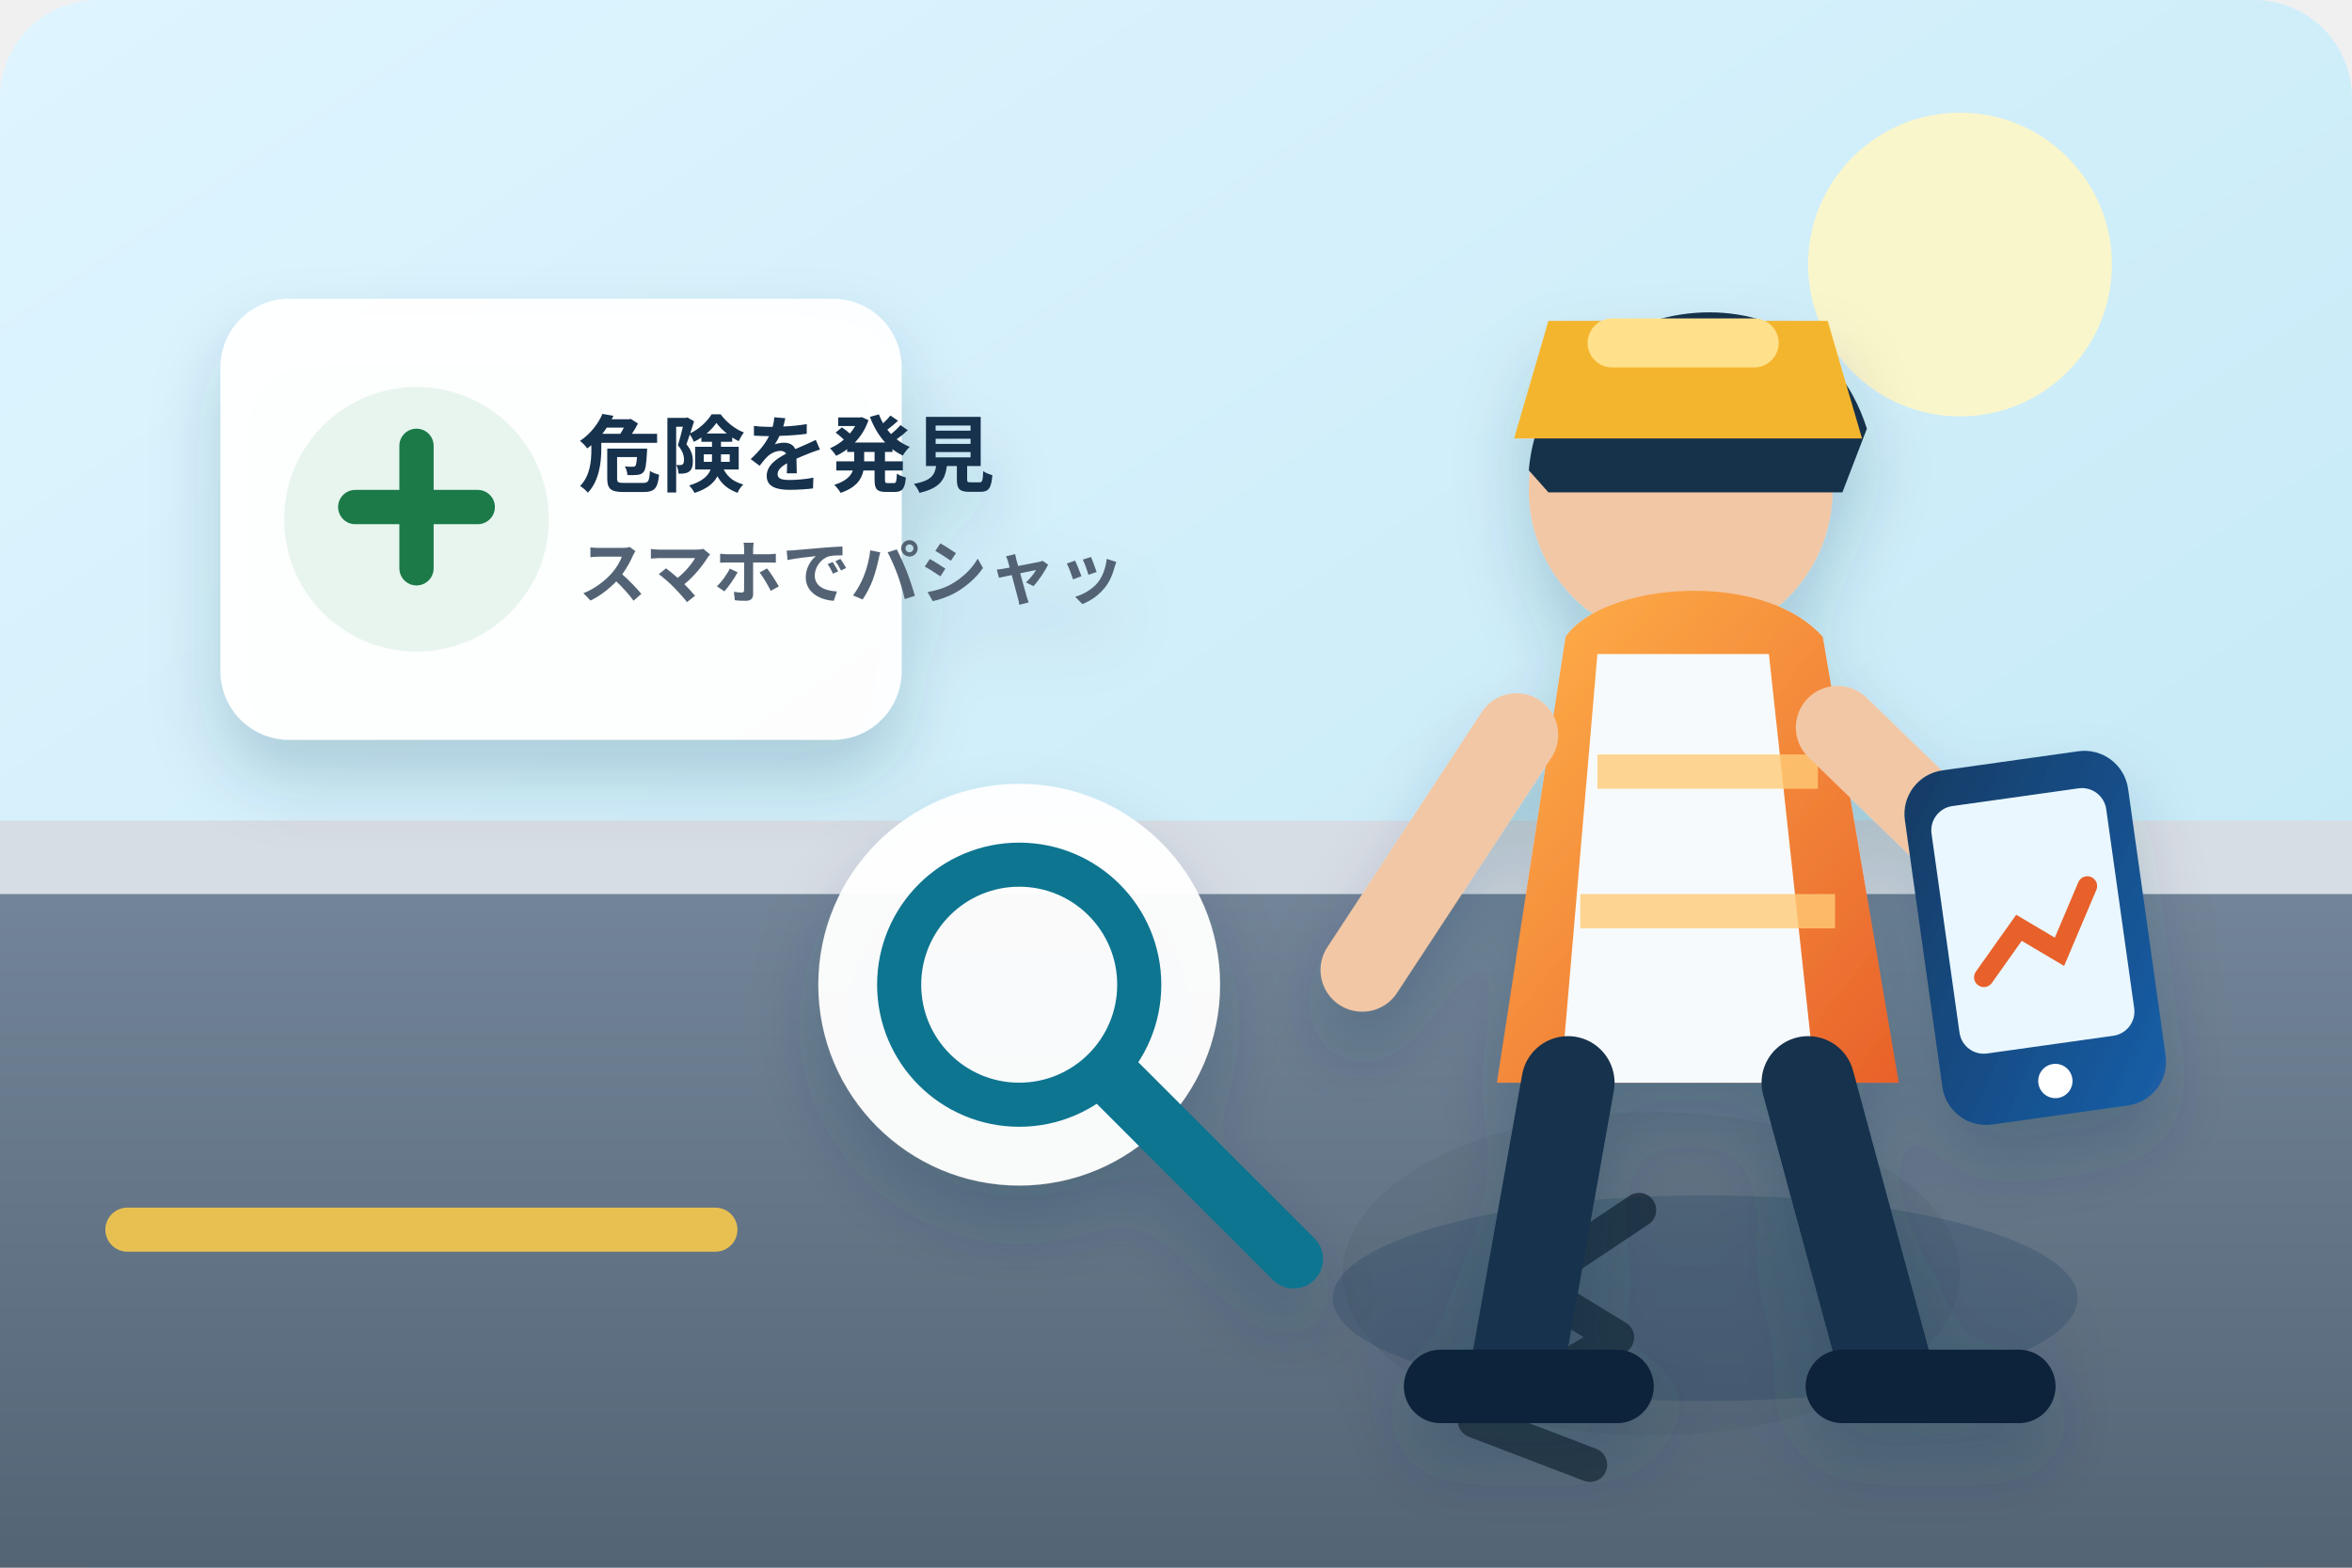
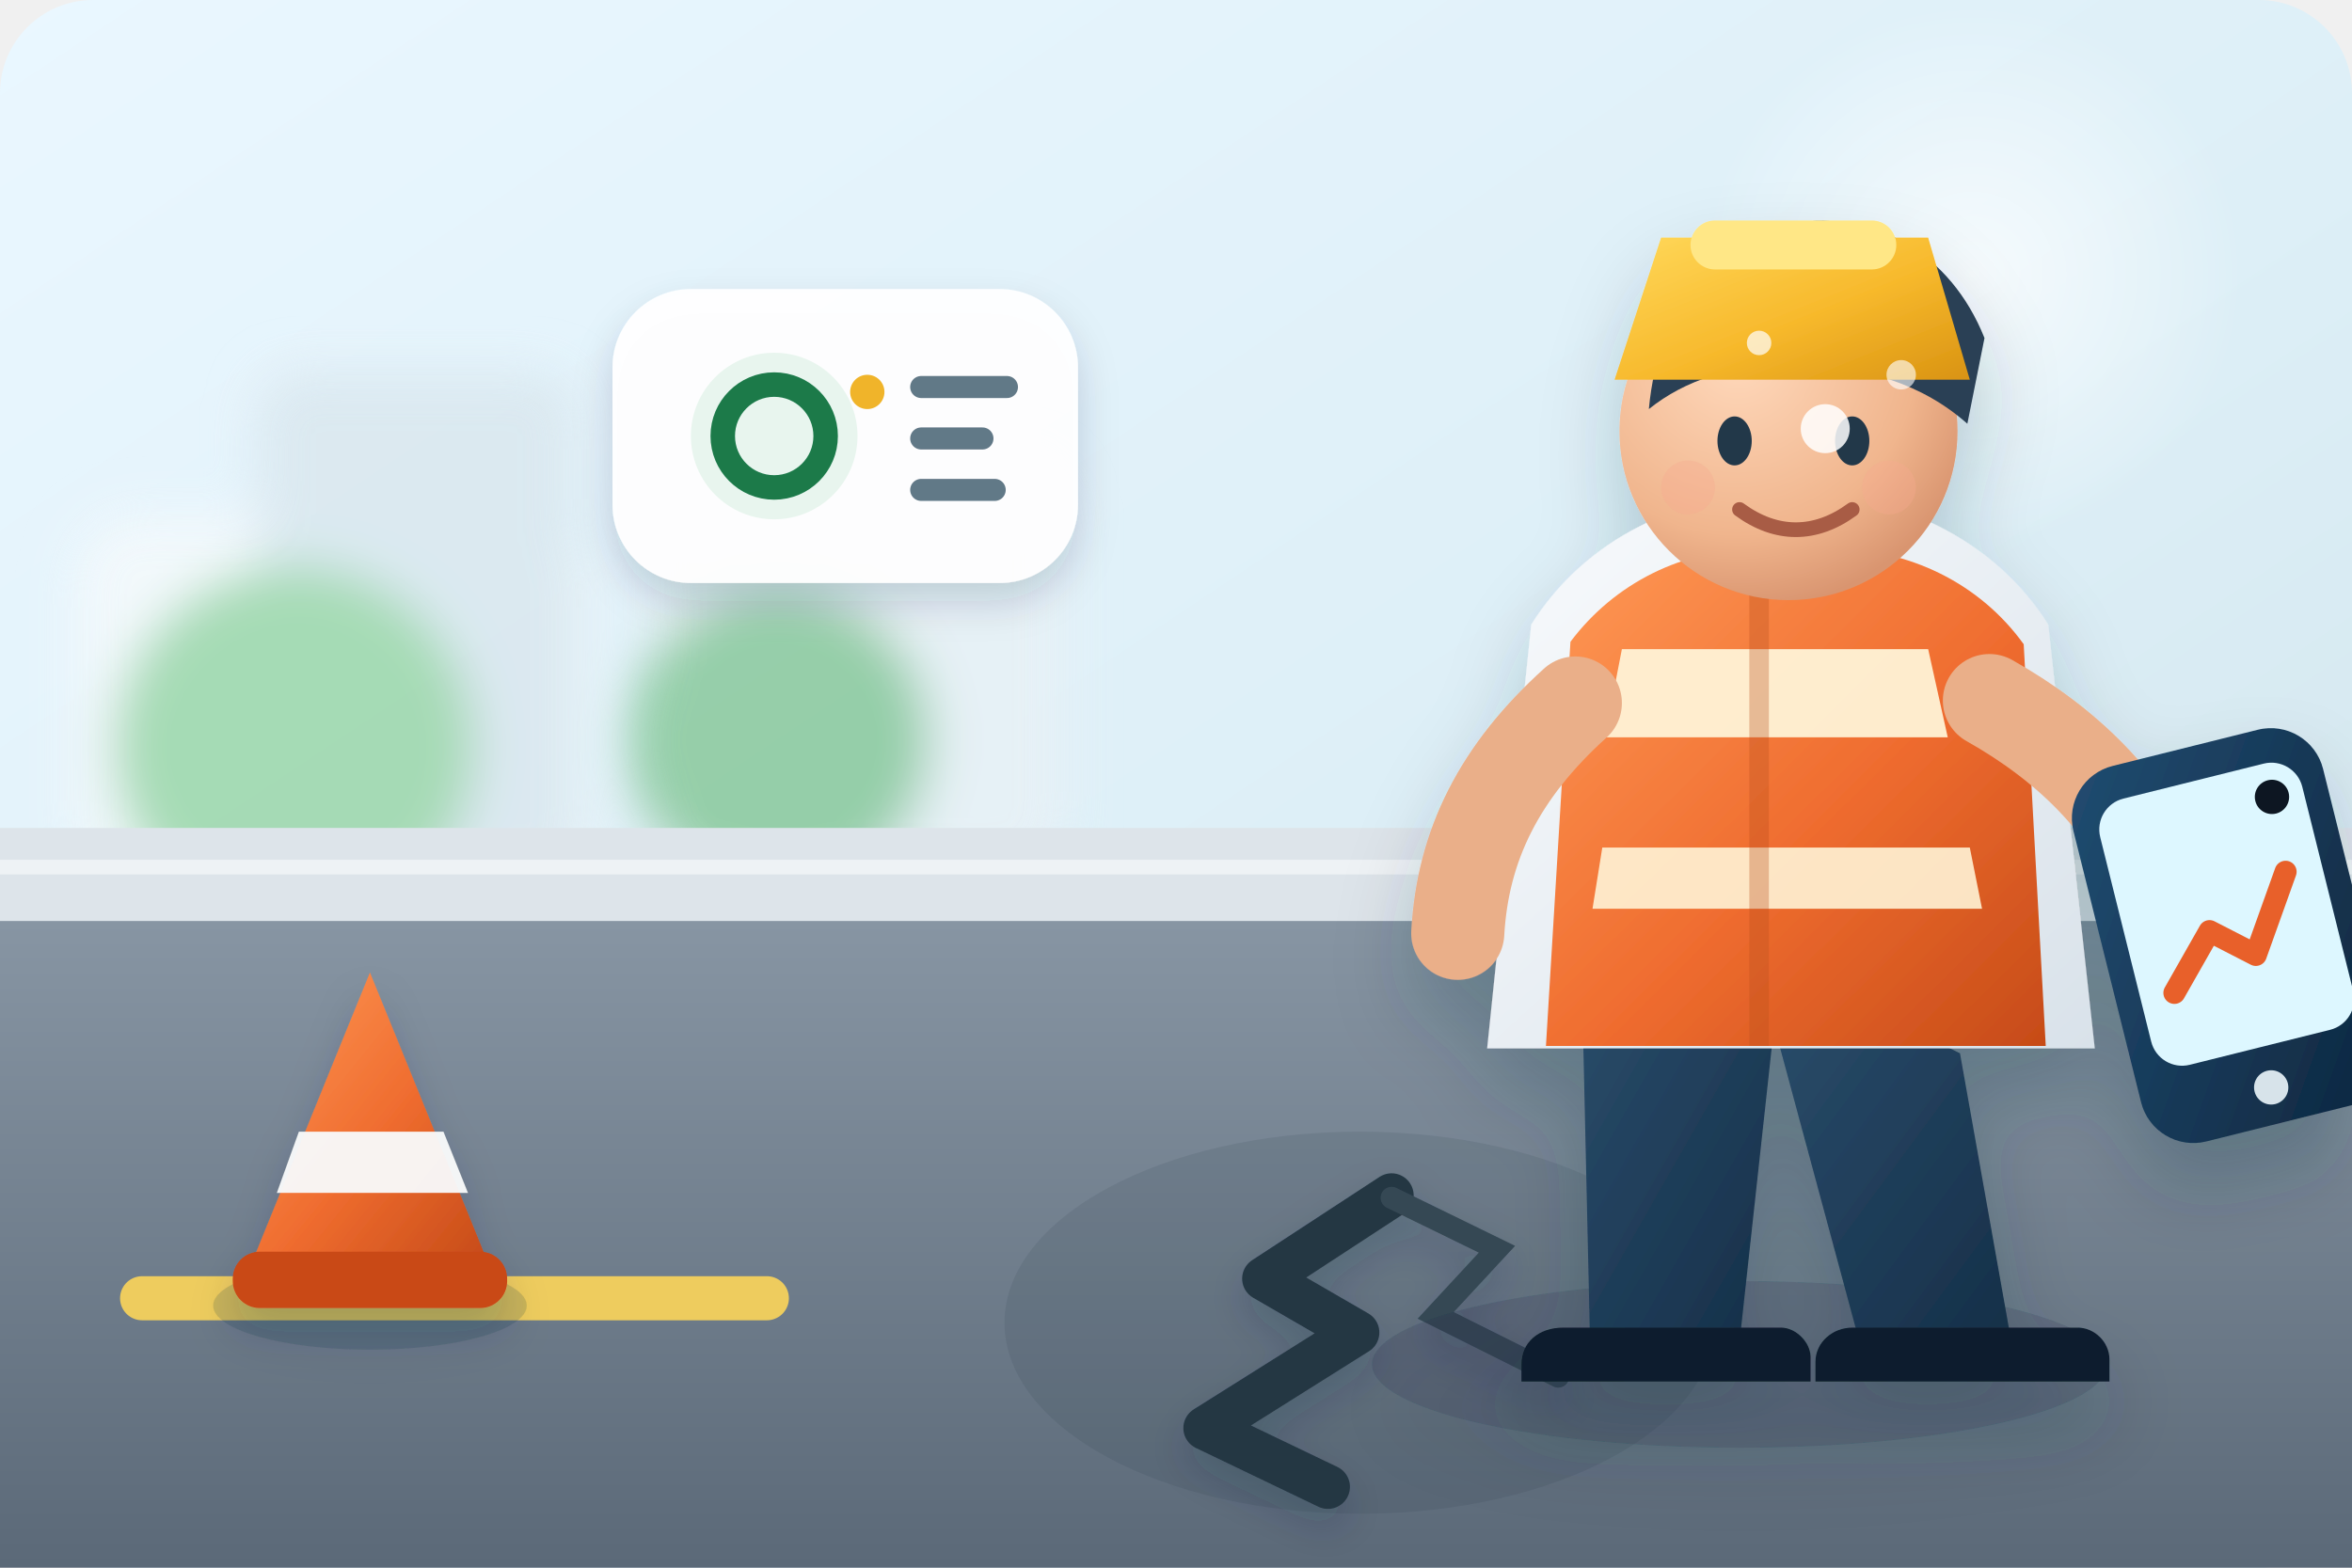
<svg xmlns="http://www.w3.org/2000/svg" viewBox="0 0 960 640" role="img" aria-labelledby="title desc">
  <defs>
-     <linearGradient id="sky" x1="0" y1="0" x2="1" y2="1">
-       <stop stop-color="#DFF5FF" />
-       <stop offset="1" stop-color="#BFE7F4" />
+     <linearGradient id="bg" x1="0" y1="0" x2="1" y2="1">
+       <stop stop-color="#EAF7FF" />
+       <stop offset=".55" stop-color="#DDEFF7" />
+       <stop offset="1" stop-color="#CFE2E9" />
    </linearGradient>
    <linearGradient id="road" x1="0" y1="0" x2="0" y2="1">
-       <stop stop-color="#75879B" />
-       <stop offset="1" stop-color="#536475" />
+       <stop stop-color="#8C9AA8" />
+       <stop offset="1" stop-color="#5B6978" />
+     </linearGradient>
+     <linearGradient id="helmet" x1="0" y1="0" x2="1" y2="1">
+       <stop stop-color="#FFD85A" />
+       <stop offset=".55" stop-color="#F7B92C" />
+       <stop offset="1" stop-color="#D99312" />
    </linearGradient>
    <linearGradient id="vest" x1="0" y1="0" x2="1" y2="1">
-       <stop stop-color="#FFB24A" />
-       <stop offset="1" stop-color="#E8612A" />
+       <stop stop-color="#FF9A57" />
+       <stop offset=".55" stop-color="#EF6C2F" />
+       <stop offset="1" stop-color="#C64B18" />
+     </linearGradient>
+     <linearGradient id="shirt" x1="0" y1="0" x2="1" y2="1">
+       <stop stop-color="#F9FBFD" />
+       <stop offset="1" stop-color="#D9E2EA" />
+     </linearGradient>
+     <linearGradient id="pants" x1="0" y1="0" x2="1" y2="1">
+       <stop stop-color="#294B69" />
+       <stop offset="1" stop-color="#152F48" />
    </linearGradient>
    <linearGradient id="phone" x1="0" y1="0" x2="1" y2="1">
-       <stop stop-color="#123B64" />
-       <stop offset="1" stop-color="#1A5FA8" />
+       <stop stop-color="#214C71" />
+       <stop offset="1" stop-color="#0D263E" />
    </linearGradient>
-     <filter id="shadow" x="-30%" y="-30%" width="160%" height="180%">
-       <feDropShadow dx="0" dy="16" stdDeviation="14" flood-color="#17324D" flood-opacity=".2" />
+     <radialGradient id="face" cx="35%" cy="28%" r="75%">
+       <stop stop-color="#FFD9BC" />
+       <stop offset=".7" stop-color="#F0B58D" />
+       <stop offset="1" stop-color="#D99570" />
+     </radialGradient>
+     <radialGradient id="glow" cx="50%" cy="50%" r="50%">
+       <stop stop-color="#FFFFFF" stop-opacity=".9" />
+       <stop offset="1" stop-color="#FFFFFF" stop-opacity="0" />
+     </radialGradient>
+     <filter id="softShadow" x="-40%" y="-40%" width="180%" height="200%">
+       <feDropShadow dx="0" dy="18" stdDeviation="16" flood-color="#163047" flood-opacity=".22" />
+     </filter>
+     <filter id="smallShadow" x="-40%" y="-40%" width="180%" height="200%">
+       <feDropShadow dx="0" dy="8" stdDeviation="8" flood-color="#17324D" flood-opacity=".18" />
+     </filter>
+     <filter id="blur">
+       <feGaussianBlur stdDeviation="10" />
    </filter>
  </defs>
-   <rect width="960" height="640" rx="40" fill="url(#sky)" />
-   <circle cx="800" cy="108" r="62" fill="#FFF7C7" opacity=".9" />
-   <path d="M0 342h960v298H0z" fill="url(#road)" />
-   <path d="M0 335h960v30H0z" fill="#D7DDE4" />
-   <path d="M52 502h240" stroke="#F6C94C" stroke-width="18" stroke-linecap="round" opacity=".9" />
-   <path d="M669 494l-45 30 36 22-58 34 47 18" fill="none" stroke="#293847" stroke-width="14" stroke-linecap="round" stroke-linejoin="round" />
-   <ellipse cx="674" cy="520" rx="126" ry="66" fill="#203243" opacity=".08" />
-   <g filter="url(#shadow)">
-     <rect x="90" y="122" width="278" height="180" rx="28" fill="#fff" opacity=".96" />
-     <circle cx="170" cy="212" r="54" fill="#E8F5EE" />
-     <path d="M145 207h50M170 182v50" stroke="#1A7A4A" stroke-width="14" stroke-linecap="round" />
-     <text x="236" y="198" font-family="sans-serif" font-size="34" font-weight="800" fill="#17324D">危険を発見</text>
-     <text x="236" y="244" font-family="sans-serif" font-size="28" font-weight="700" fill="#536475">スマホでパシャッ</text>
+   <rect width="960" height="640" rx="38" fill="url(#bg)" />
+   <circle cx="805" cy="112" r="110" fill="url(#glow)" opacity=".8" />
+   <g opacity=".72" filter="url(#blur)">
+     <rect x="30" y="210" width="210" height="155" rx="26" fill="#F7FAFC" />
+     <rect x="105" y="152" width="130" height="205" rx="18" fill="#D8E5EC" />
+     <rect x="265" y="188" width="170" height="170" rx="22" fill="#E9F1F5" />
+     <circle cx="120" cy="305" r="74" fill="#8ED19A" />
+     <circle cx="318" cy="302" r="62" fill="#78C18A" />
  </g>
-   <g filter="url(#shadow)" transform="translate(520 92)">
-     <ellipse cx="176" cy="438" rx="152" ry="42" fill="#17324D" opacity=".18" />
-     <circle cx="166" cy="108" r="62" fill="#F2C7A5" />
-     <path d="M104 100c6-72 114-92 138-17l-10 26H112z" fill="#18324C" />
-     <path d="M98 87h142l-14-48H112z" fill="#F4B52D" />
-     <rect x="128" y="38" width="78" height="20" rx="10" fill="#FFE18B" />
-     <path d="M119 168c15-22 80-28 105 0l31 182H91z" fill="url(#vest)" />
-     <path d="M132 175h70l19 175h-104z" fill="#F7FAFC" />
-     <path d="M132 223h90M125 280h104" stroke="#FFCB77" stroke-width="14" opacity=".8" />
-     <path d="M99 208L36 304" stroke="#F2C7A5" stroke-width="34" stroke-linecap="round" />
-     <path d="M230 205l63 61" stroke="#F2C7A5" stroke-width="34" stroke-linecap="round" />
-     <g transform="translate(255 225) rotate(-8)">
-       <rect width="92" height="146" rx="18" fill="url(#phone)" />
-       <rect x="10" y="15" width="72" height="102" rx="10" fill="#EAF7FF" />
-       <path d="M23 86l17-18 15 12 15-25" fill="none" stroke="#E8612A" stroke-width="8" stroke-linecap="round" />
-       <circle cx="46" cy="132" r="7" fill="#fff" />
+   <path d="M0 346h960v294H0z" fill="url(#road)" />
+   <path d="M0 338h960v38H0z" fill="#DDE4EA" />
+   <path d="M0 354h960" stroke="#F7F9FB" stroke-width="6" opacity=".65" />
+   <path d="M58 530h255" stroke="#F8D35A" stroke-width="18" stroke-linecap="round" opacity=".92" />
+   <g filter="url(#smallShadow)">
+     <path d="M568 488l-52 34 38 22-62 39 50 24" fill="none" stroke="#253744" stroke-width="18" stroke-linecap="round" stroke-linejoin="round" />
+     <path d="M568 489l43 21-25 27 50 25" fill="none" stroke="#394B58" stroke-width="9" stroke-linecap="round" />
+   </g>
+   <ellipse cx="555" cy="540" rx="145" ry="78" fill="#132434" opacity=".10" />
+   <g transform="translate(95 385)" filter="url(#smallShadow)">
+     <ellipse cx="56" cy="148" rx="64" ry="18" fill="#1B2B38" opacity=".16" />
+     <path d="M56 12L104 130H8z" fill="url(#vest)" />
+     <path d="M27 77h59l10 25H18z" fill="#F9FAFB" opacity=".95" />
+     <rect x="0" y="126" width="112" height="23" rx="11" fill="#C94819" />
+   </g>
+   <g transform="translate(520 72)" filter="url(#softShadow)">
+     <ellipse cx="190" cy="485" rx="150" ry="34" fill="#1B3246" opacity=".18" />
+     <path d="M126 344c28-8 56-6 78 4l-14 128h-61z" fill="url(#pants)" />
+     <path d="M205 350c27-7 54-3 75 8l21 118h-62z" fill="url(#pants)" />
+     <path d="M118 470h89c6 0 12 6 12 12v10H101v-7c0-9 7-15 17-15z" fill="#101F2D" />
+     <path d="M236 470h92c7 0 13 6 13 13v9H221v-8c0-8 7-14 15-14z" fill="#101F2D" />
+     <path d="M105 183c22-35 61-54 105-54 44 0 84 19 106 54l19 173H87z" fill="url(#shirt)" />
+     <path d="M121 190c18-24 46-38 77-38h30c31 0 60 14 78 39l9 164H111z" fill="url(#vest)" />
+     <path d="M142 193h125l8 36H135z" fill="#FFF2D5" opacity=".95" />
+     <path d="M134 274h150l5 25H130z" fill="#FFF3D5" opacity=".9" />
+     <path d="M198 159v196" stroke="#B84B1A" stroke-width="8" opacity=".32" />
+     <circle cx="210" cy="104" r="69" fill="url(#face)" />
+     <path d="M153 95c4-43 28-71 59-76 33-5 64 12 78 47l-7 35c-18-16-42-24-72-24-24 0-43 6-58 18z" fill="#2A4054" />
+     <path d="M139 83h145l-17-58H158z" fill="url(#helmet)" />
+     <rect x="170" y="18" width="84" height="20" rx="10" fill="#FFE786" />
+     <ellipse cx="188" cy="108" rx="7" ry="10" fill="#24384A" />
+     <ellipse cx="236" cy="108" rx="7" ry="10" fill="#24384A" />
+     <path d="M190 136c15 11 31 11 46 0" fill="none" stroke="#A85B44" stroke-width="6" stroke-linecap="round" />
+     <circle cx="169" cy="127" r="11" fill="#F5A98E" opacity=".35" />
+     <circle cx="251" cy="127" r="11" fill="#F5A98E" opacity=".35" />
+     <path d="M123 215c-31 28-46 58-48 94" fill="none" stroke="#EAAF89" stroke-width="38" stroke-linecap="round" />
+     <path d="M292 214c32 18 56 42 69 72" fill="none" stroke="#EAAF89" stroke-width="38" stroke-linecap="round" />
+     <g transform="translate(321 246) rotate(-14)">
+       <rect width="105" height="158" rx="22" fill="url(#phone)" />
+       <rect x="10" y="14" width="85" height="112" rx="13" fill="#DDF7FF" />
+       <circle cx="53" cy="143" r="7" fill="#D7E3EA" />
+       <circle cx="82" cy="28" r="7" fill="#0B1721" />
+       <path d="M24 96l20-21 16 14 20-30" fill="none" stroke="#E8612A" stroke-width="9" stroke-linecap="round" stroke-linejoin="round" />
    </g>
-     <path d="M120 350l-21 118" stroke="#17324D" stroke-width="38" stroke-linecap="round" />
-     <path d="M218 350l32 118" stroke="#17324D" stroke-width="38" stroke-linecap="round" />
-     <path d="M68 474h72M232 474h72" stroke="#10213A" stroke-width="30" stroke-linecap="round" />
  </g>
-   <g transform="translate(416 402)" filter="url(#shadow)">
-     <circle cx="0" cy="0" r="82" fill="#fff" opacity=".96" />
-     <circle cx="0" cy="0" r="49" fill="none" stroke="#0E7490" stroke-width="18" />
-     <path d="M38 38l74 74" stroke="#0E7490" stroke-width="24" stroke-linecap="round" />
+   <g transform="translate(250 118)" filter="url(#smallShadow)">
+     <rect width="190" height="120" rx="32" fill="#FFFFFF" opacity=".94" />
+     <circle cx="66" cy="60" r="34" fill="#E8F5EE" />
+     <circle cx="66" cy="60" r="21" fill="none" stroke="#1A7A4A" stroke-width="10" />
+     <circle cx="104" cy="42" r="7" fill="#F0B429" />
+     <path d="M126 40h35M126 61h25M126 82h30" stroke="#476172" stroke-width="9" stroke-linecap="round" opacity=".85" />
  </g>
+   <circle cx="745" cy="175" r="10" fill="#FFFFFF" opacity=".85" />
+   <circle cx="776" cy="153" r="6" fill="#FFFFFF" opacity=".62" />
+   <circle cx="718" cy="140" r="5" fill="#FFFFFF" opacity=".7" />
</svg>
